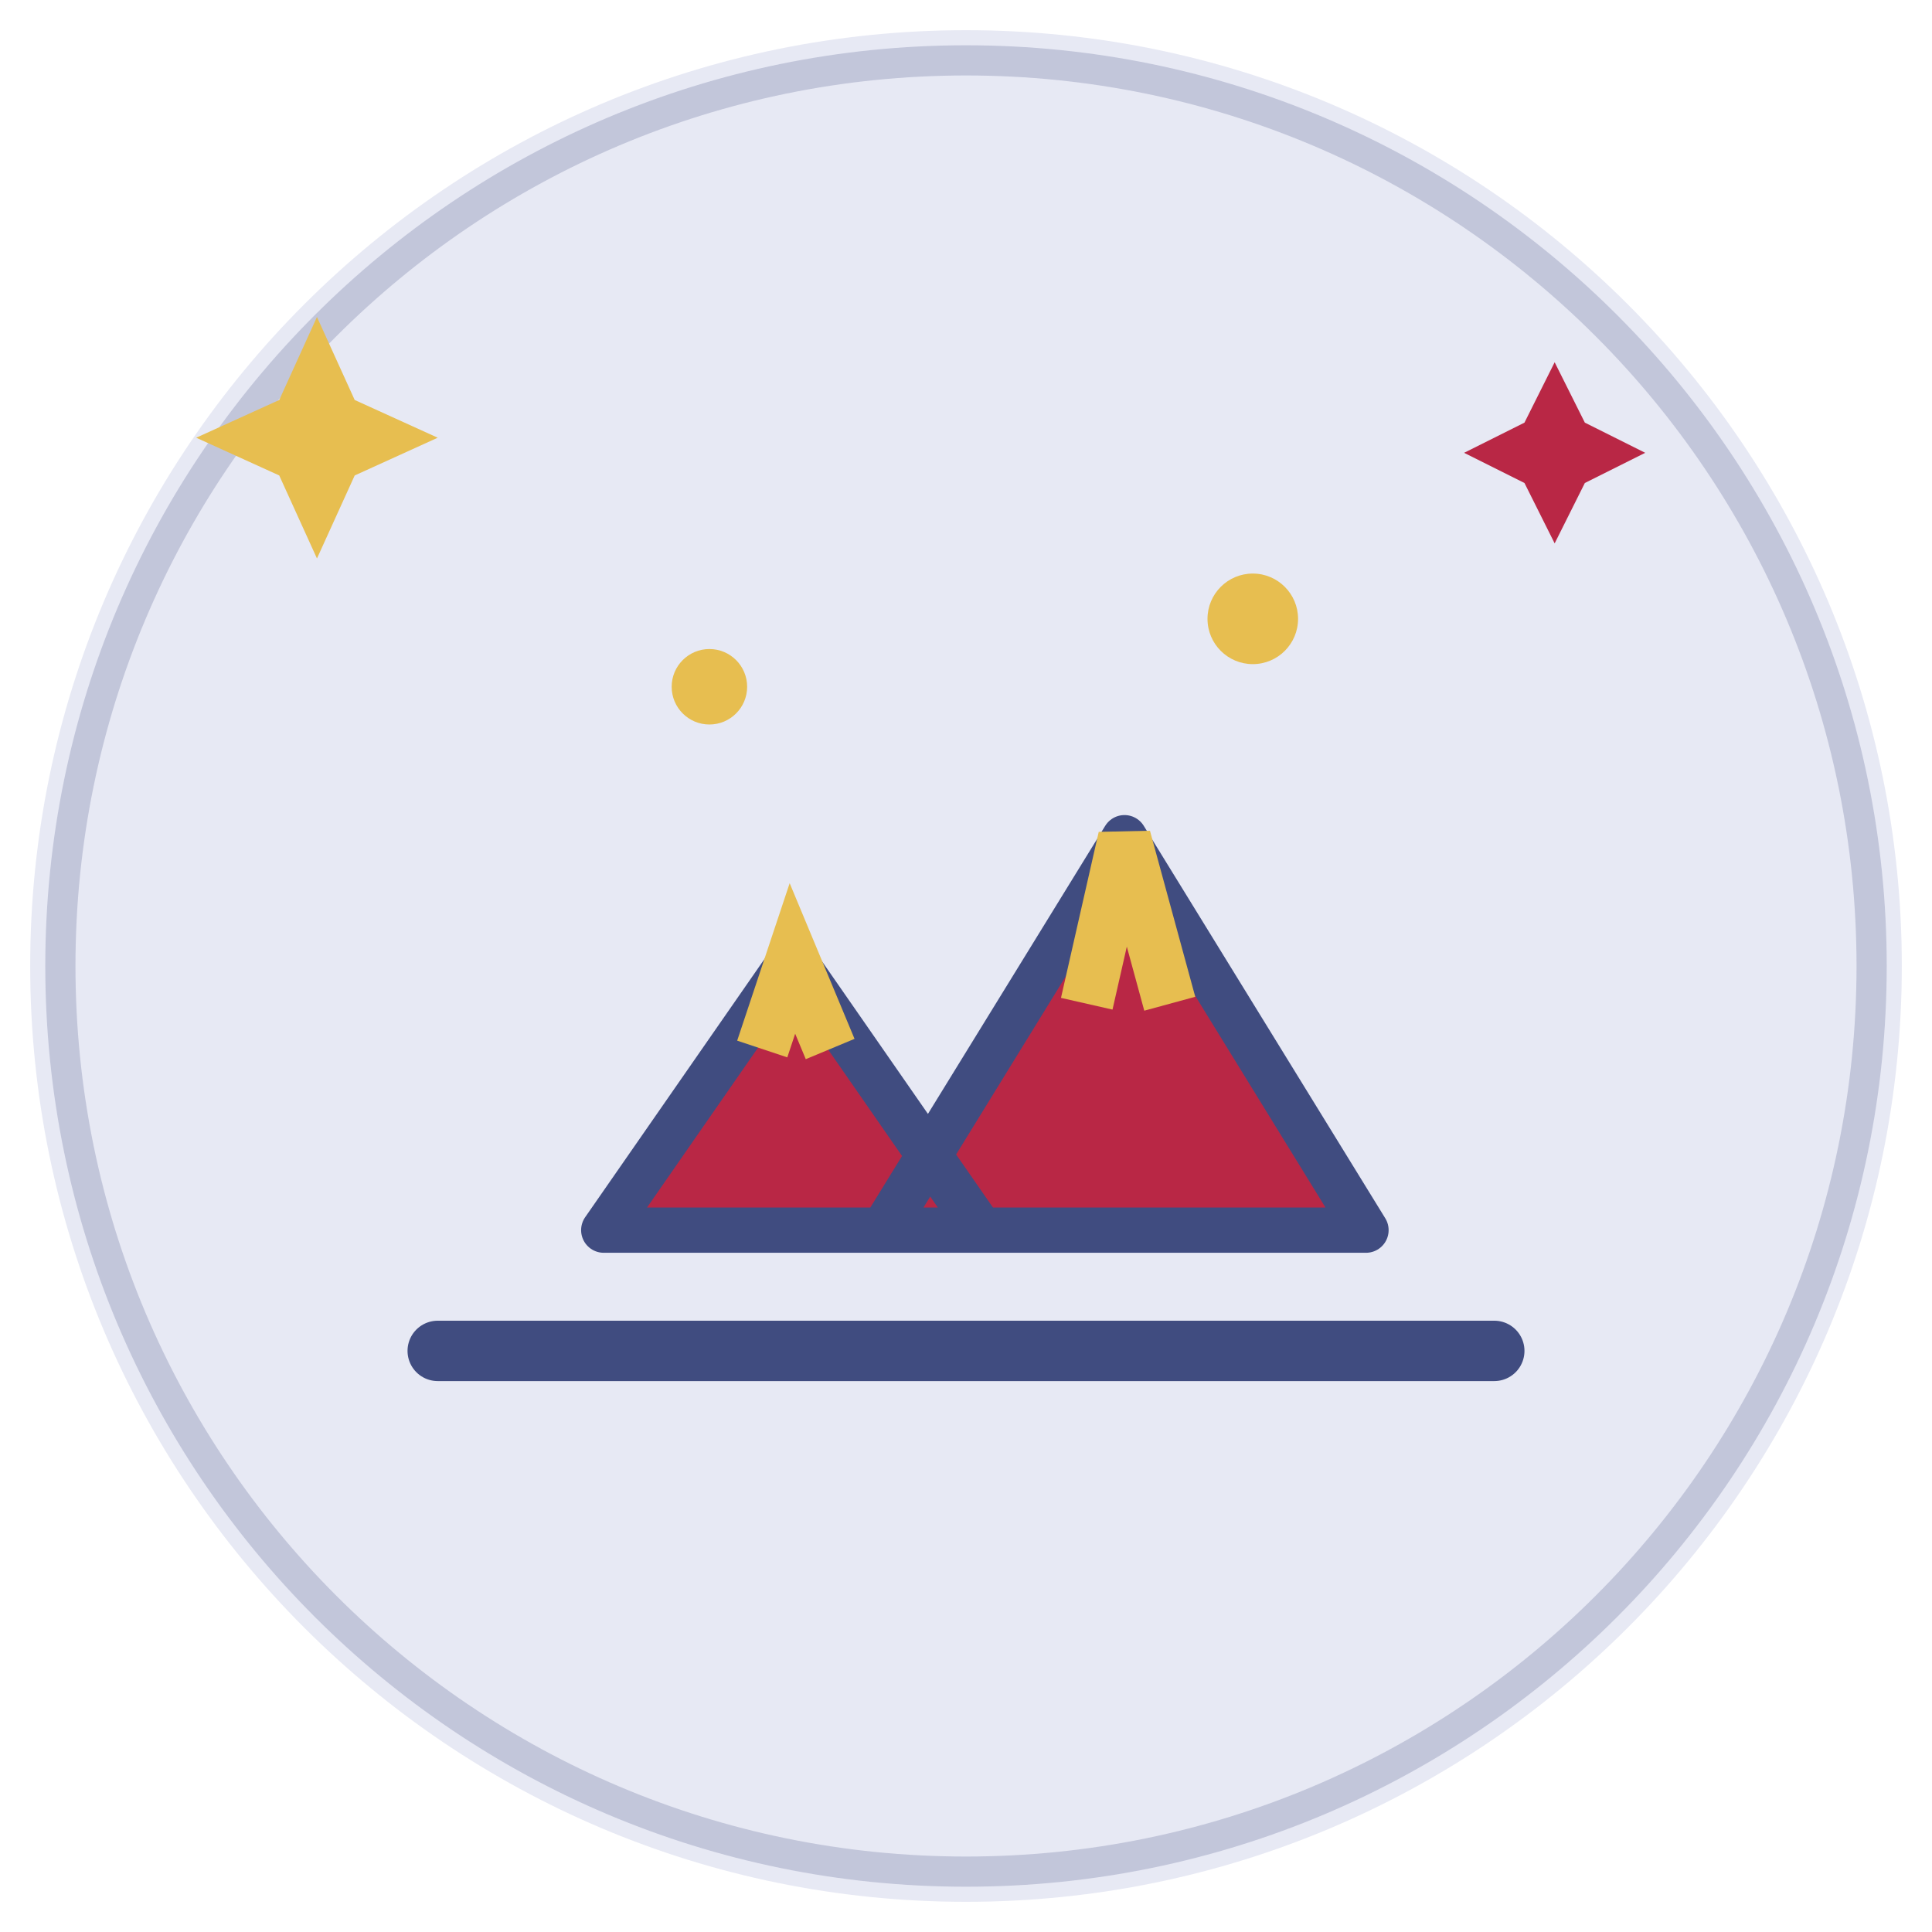
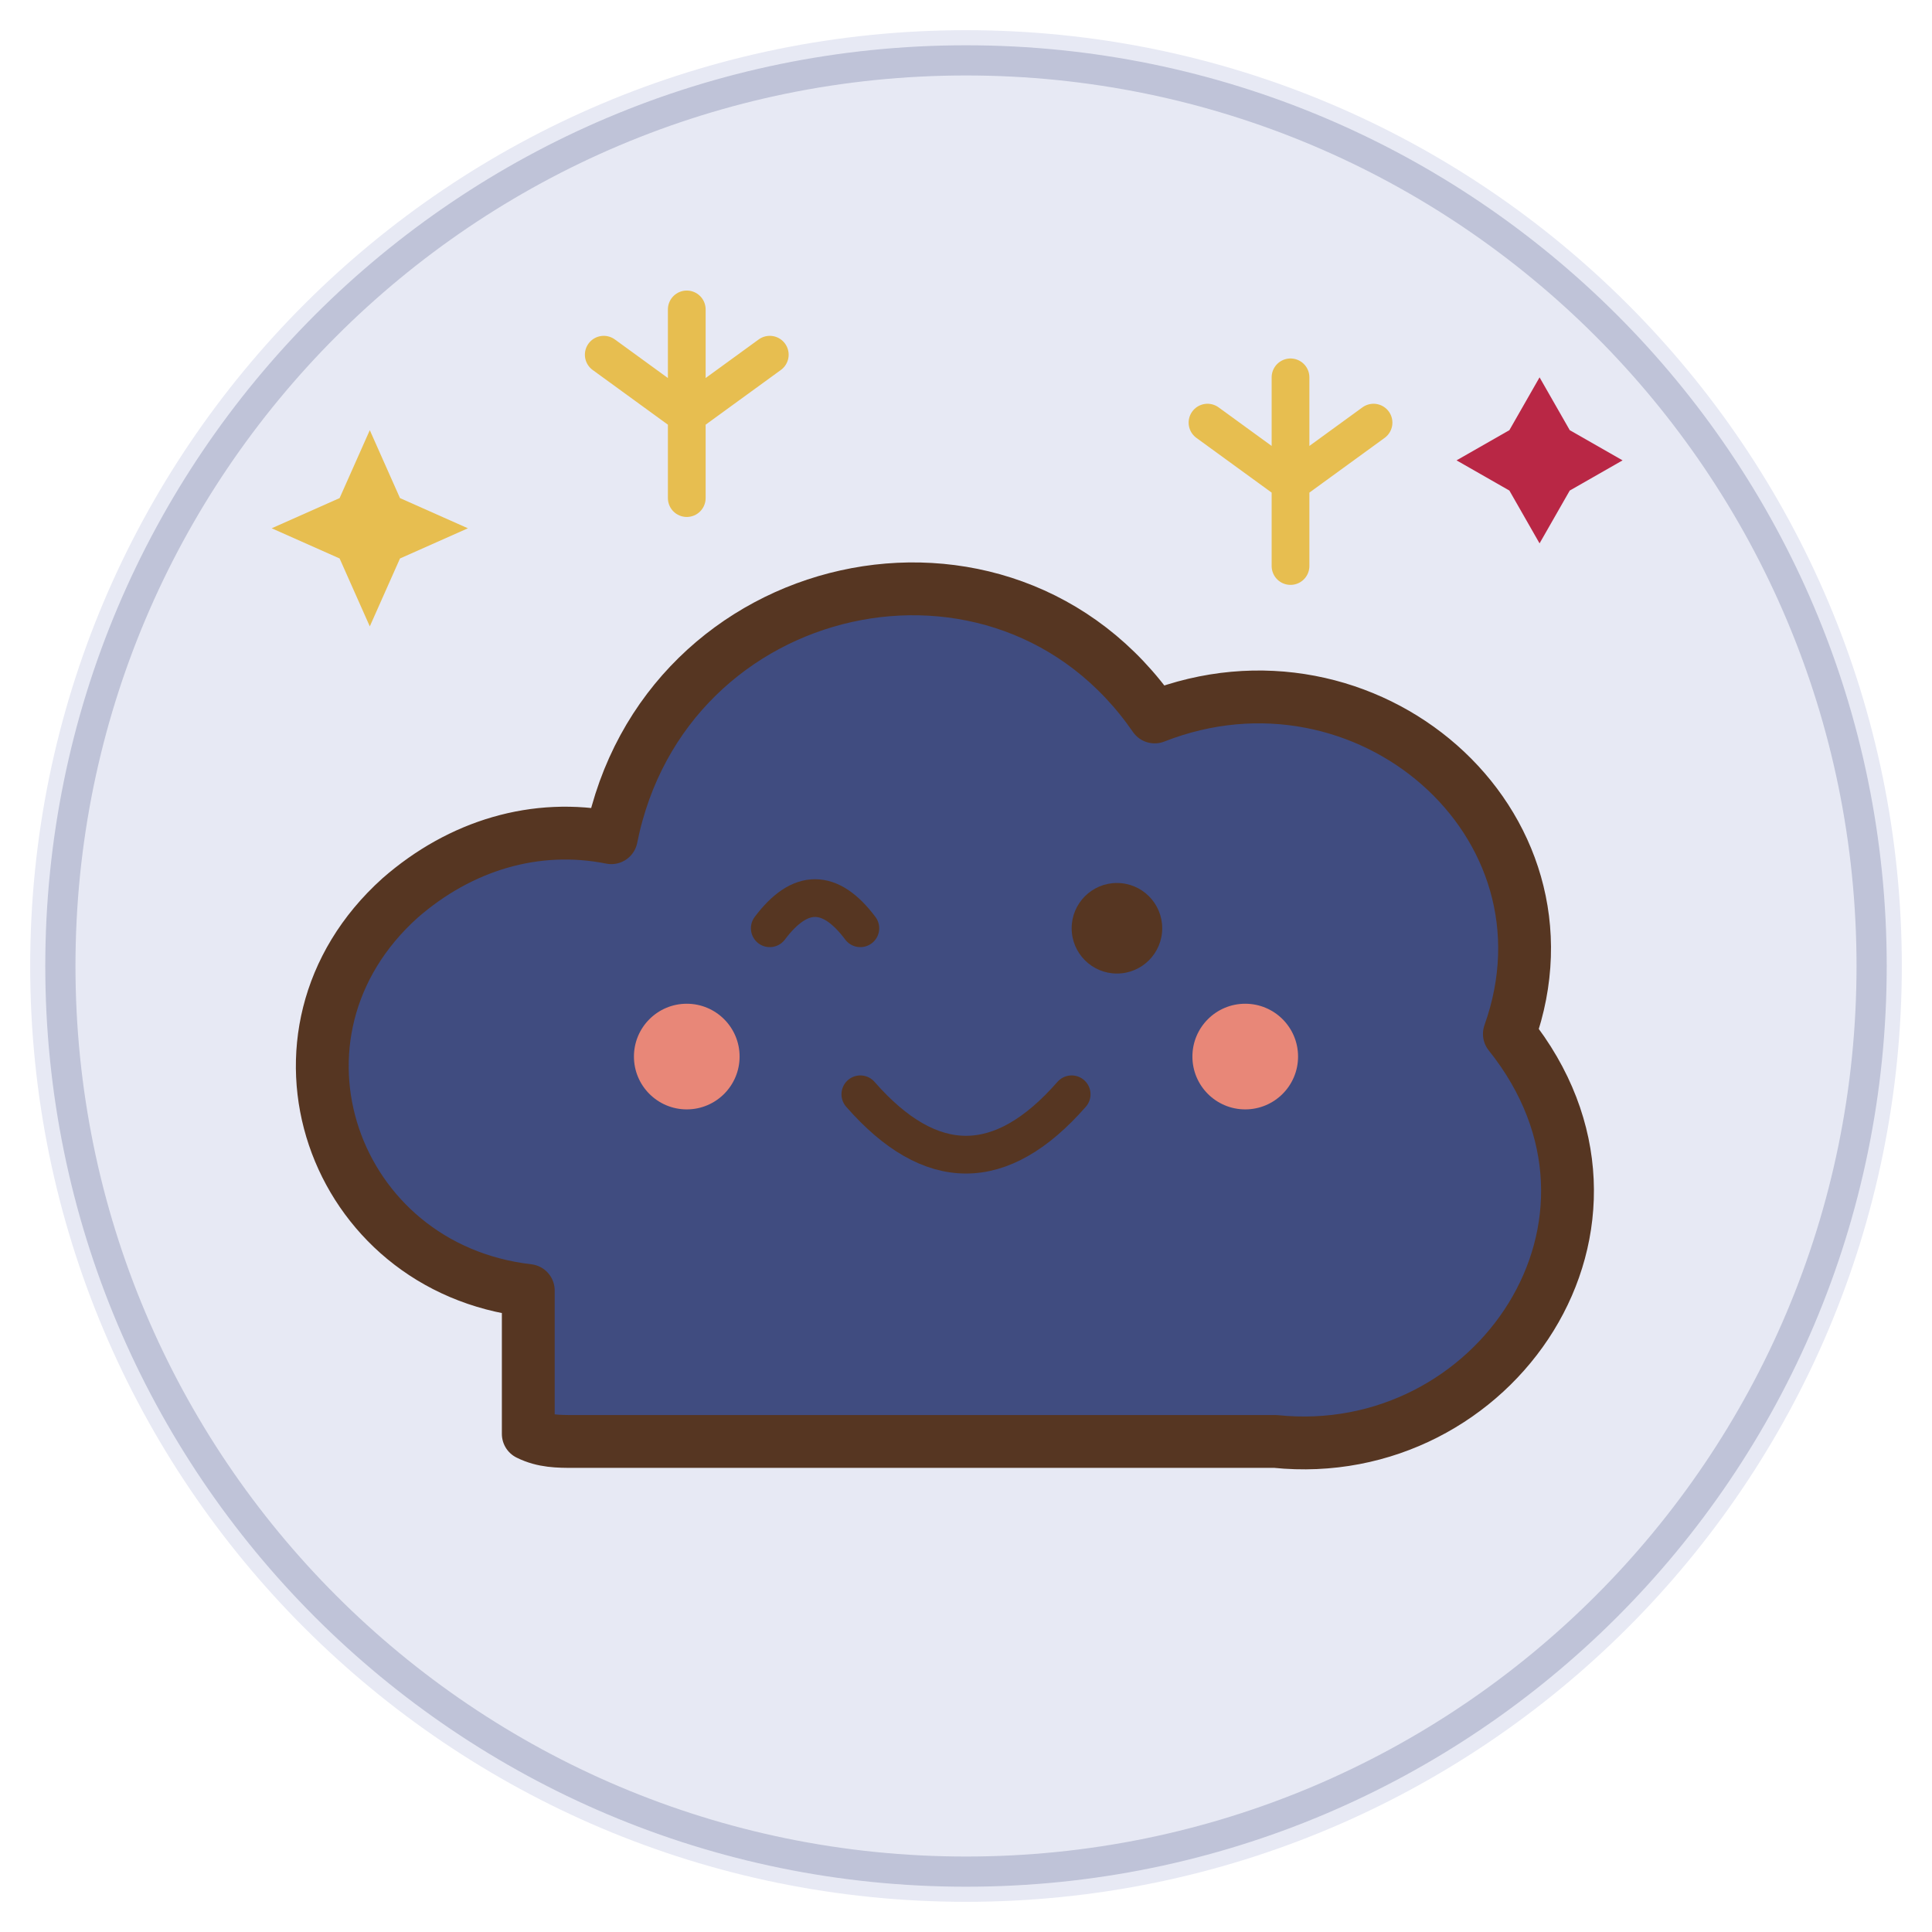
<svg xmlns="http://www.w3.org/2000/svg" viewBox="0 0 256 256" role="img" aria-labelledby="title">
  <circle cx="128" cy="128" r="124" fill="#e7e9f4" />
-   <circle cx="128" cy="128" r="120" fill="none" stroke="#404c80" stroke-opacity=".22" stroke-width="4" />
-   <path d="M42 42l5 11 11 5-11 5-5 11-5-11-11-5 11-5z" fill="#e7be50" />
-   <path d="M206 48l4 8 8 4-8 4-4 8-4-8-8-4 8-4z" fill="#b92745" />
-   <path d="M58 179h140" stroke="#404c80" stroke-width="8" stroke-linecap="round" />
-   <path d="M80 163l25-36 25 36zM117 163l32-52 32 52z" fill="#b92745" stroke="#404c80" stroke-width="6" stroke-linejoin="round" />
-   <path d="M101 139l4-12 5 12M144 133l5-22 6 22" fill="none" stroke="#e7be50" stroke-width="7" />
-   <circle cx="94" cy="91" r="5" fill="#e7be50" />
-   <circle cx="166" cy="82" r="6" fill="#e7be50" />
+   <circle cx="128" cy="128" r="120" fill="none" stroke="#404c80" stroke-opacity=".24" stroke-width="4" />
+   <path d="M49 57l4 9 9 4-9 4-4 9-4-9-9-4 9-4z" fill="#e7be50" />
+   <path d="M204 50l4 7 7 4-7 4-4 7-4-7-7-4 7-4z" fill="#b92745" />
+   <path d="M70 171c-26-3-37-34-17-52 8-7 18-10 28-8 7-35 52-45 72-16 28-11 57 14 47 42 20 25-2 57-31 54H76c-2 0-4 0-6-1z" fill="#404c80" stroke="#563622" stroke-width="7" stroke-linejoin="round" />
+   <path d="M91 41v25M80 47l11 8 11-8M171 50v25M160 56l11 8 11-8" fill="none" stroke="#e7be50" stroke-width="5" stroke-linecap="round" stroke-linejoin="round" />
+   <path d="M102 123q6-8 12 0" fill="none" stroke="#563622" stroke-width="5" stroke-linecap="round" />
+   <circle cx="148" cy="123" r="6" fill="#563622" />
+   <circle cx="91" cy="140" r="7" fill="#e88778" />
+   <circle cx="165" cy="140" r="7" fill="#e88778" />
+   <path d="M114 145q14 16 28 0" fill="none" stroke="#563622" stroke-width="5" stroke-linecap="round" />
</svg>
